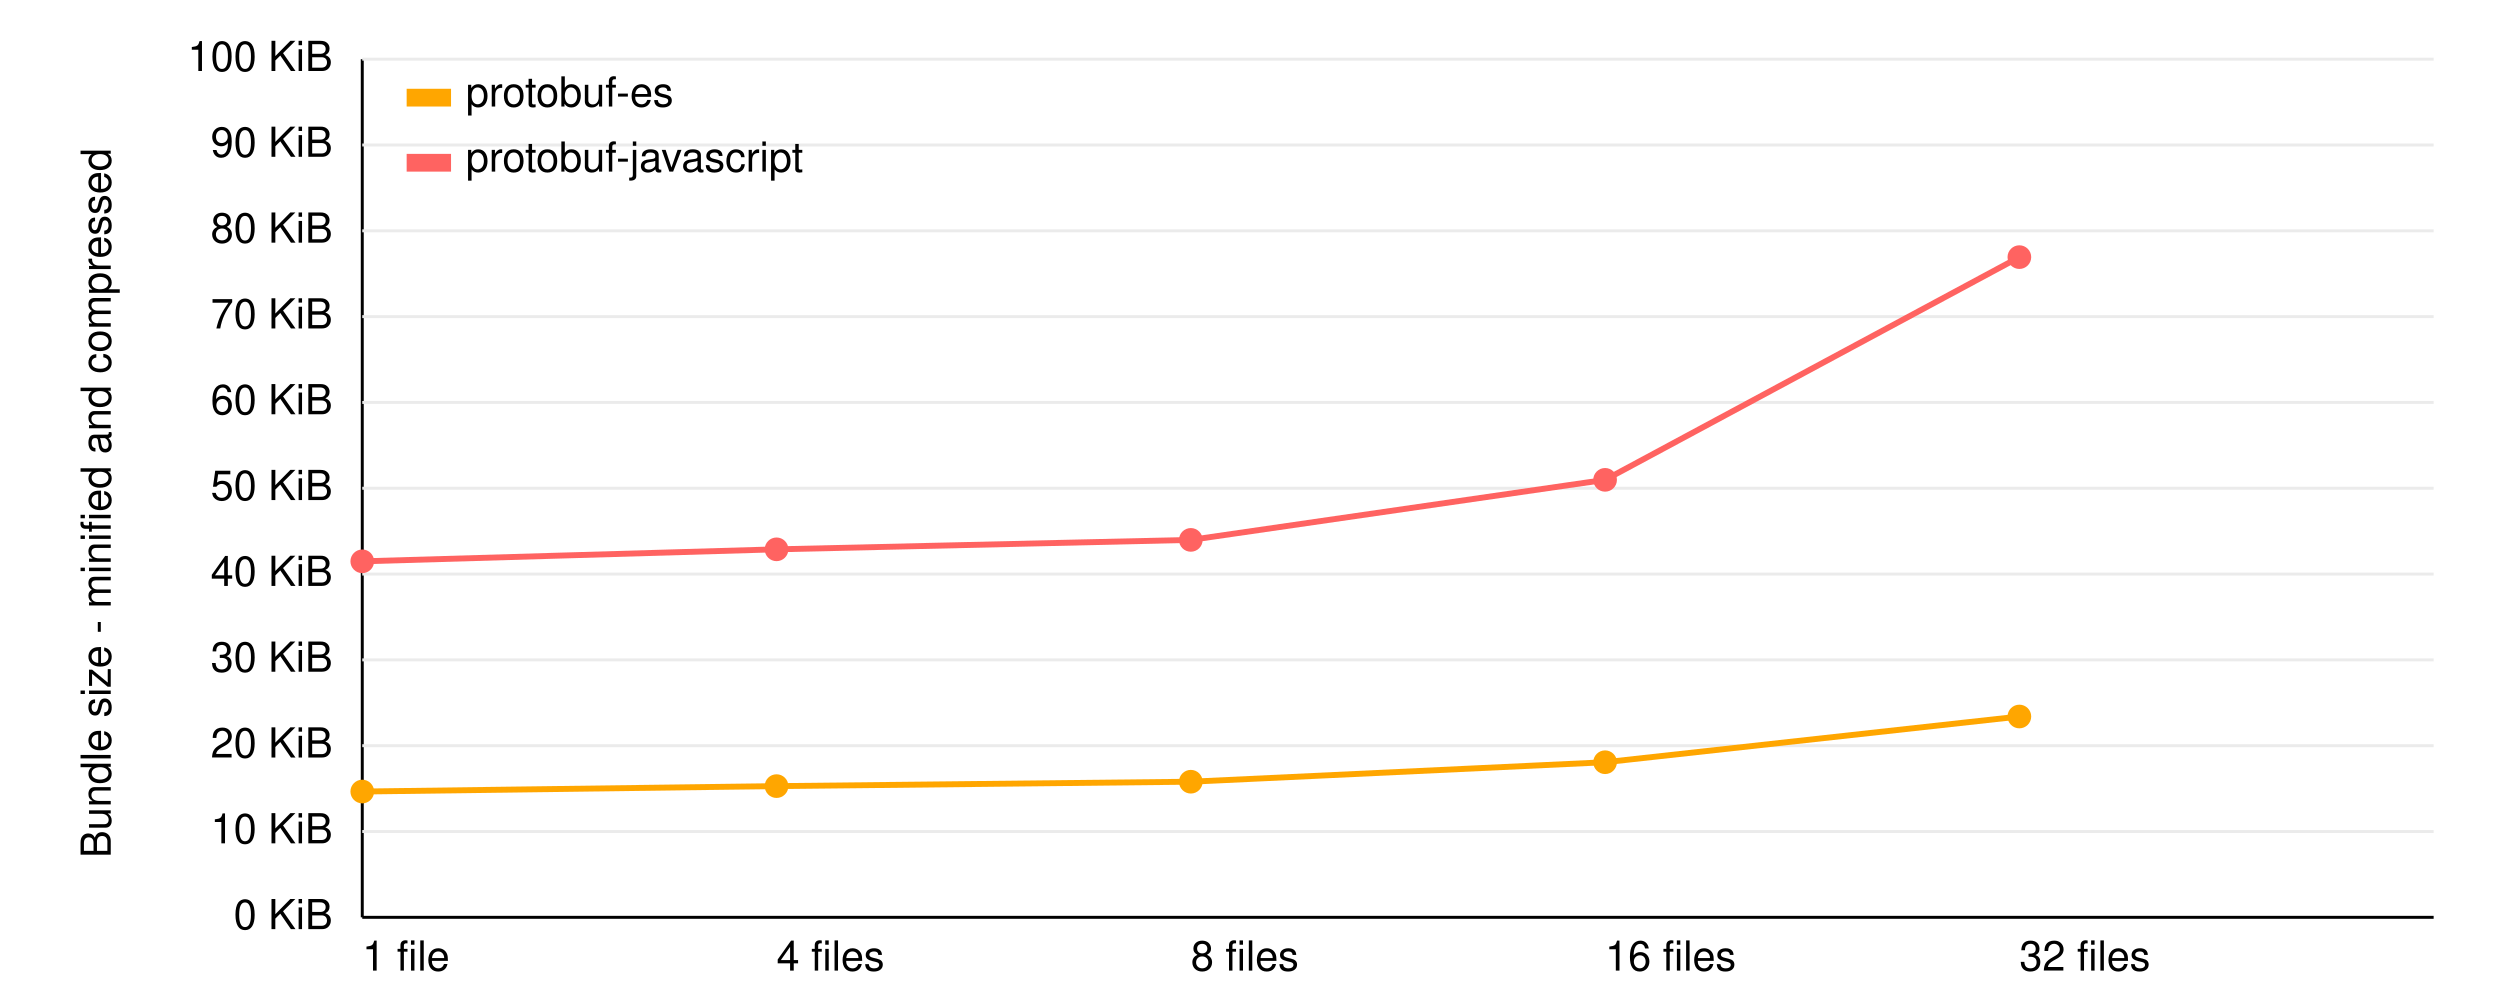
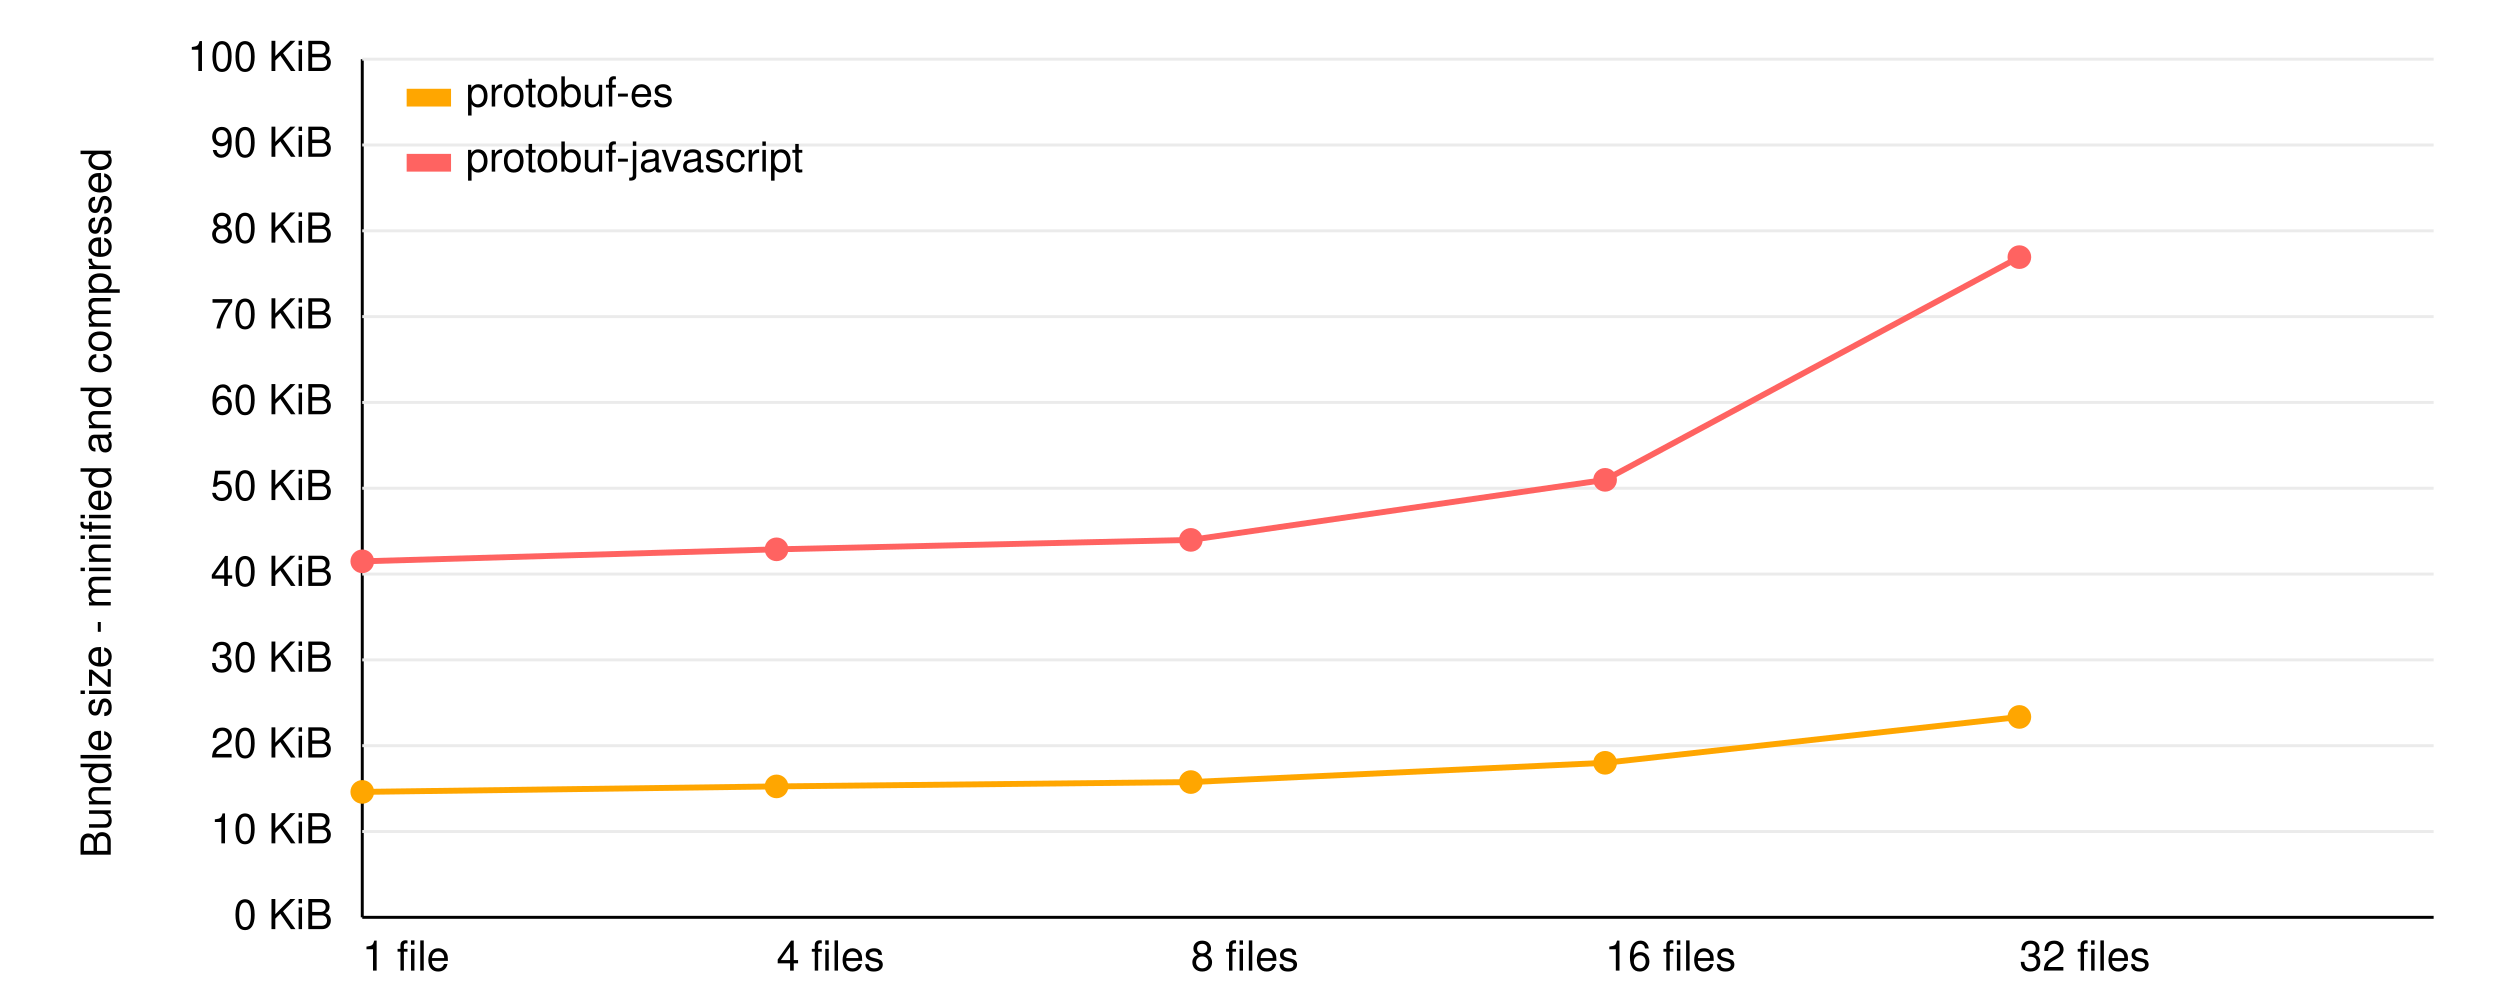
<svg xmlns="http://www.w3.org/2000/svg" version="1.1" width="820px" height="330px" viewBox="0 0 820 340" class="chart">
  <style>
      
      text {
        font: 14px Verdana, Helvetica, Arial, sans-serif;
      }
      
    </style>
  <g transform="translate(110,310)">
    <line y1="0" x2="700" stroke="black" />
    <text x="0" y="18" text-anchor="start">1 file</text>
    <text x="140" y="18" text-anchor="start">4 files</text>
    <text x="280" y="18" text-anchor="start">8 files</text>
    <text x="420" y="18" text-anchor="start">16 files</text>
    <text x="560" y="18" text-anchor="start">32 files</text>
  </g>
  <g transform="translate(110, 20)">
    <line x1="0" x2="0" y1="0" y2="290" stroke="black" />
    <g transform="rotate(-90), translate(-150,-85)">
      <text text-anchor="middle">Bundle size - minified and compressed</text>
    </g>
    <text x="-10" y="4" text-anchor="end">100 KiB</text>
    <line x1="0" x2="700" y1="0" y2="0" stroke="#ebebeb" />
    <text x="-10" y="33" text-anchor="end">90 KiB</text>
    <line x1="0" x2="700" y1="29" y2="29" stroke="#ebebeb" />
    <text x="-10" y="62" text-anchor="end">80 KiB</text>
    <line x1="0" x2="700" y1="58" y2="58" stroke="#ebebeb" />
    <text x="-10" y="91" text-anchor="end">70 KiB</text>
    <line x1="0" x2="700" y1="87" y2="87" stroke="#ebebeb" />
    <text x="-10" y="120" text-anchor="end">60 KiB</text>
    <line x1="0" x2="700" y1="116" y2="116" stroke="#ebebeb" />
    <text x="-10" y="149" text-anchor="end">50 KiB</text>
    <line x1="0" x2="700" y1="145" y2="145" stroke="#ebebeb" />
    <text x="-10" y="178" text-anchor="end">40 KiB</text>
    <line x1="0" x2="700" y1="174" y2="174" stroke="#ebebeb" />
    <text x="-10" y="207" text-anchor="end">30 KiB</text>
    <line x1="0" x2="700" y1="203" y2="203" stroke="#ebebeb" />
    <text x="-10" y="236" text-anchor="end">20 KiB</text>
    <line x1="0" x2="700" y1="232" y2="232" stroke="#ebebeb" />
    <text x="-10" y="265" text-anchor="end">10 KiB</text>
    <line x1="0" x2="700" y1="261" y2="261" stroke="#ebebeb" />
    <text x="-10" y="294" text-anchor="end">0 KiB</text>
  </g>
  <g transform="translate(110, 20)">
-     <polyline fill="none" stroke="#ffa600" stroke-width="2" points="0,247.491 140,245.662 280,244.172 420,237.585 560,222.136">
+     <polyline fill="none" stroke="#ffa600" stroke-width="2" points="0,247.616 140,245.758 280,244.291 420,237.78 560,222.283">
    </polyline>
-     <circle cx="0" cy="247.491" r="4" fill="#ffa600" />
-     <circle cx="140" cy="245.662" r="4" fill="#ffa600" />
-     <circle cx="280" cy="244.172" r="4" fill="#ffa600" />
-     <circle cx="420" cy="237.585" r="4" fill="#ffa600" />
-     <circle cx="560" cy="222.136" r="4" fill="#ffa600" />
+     <circle cx="0" cy="247.616" r="4" fill="#ffa600" />
+     <circle cx="140" cy="245.758" r="4" fill="#ffa600" />
+     <circle cx="280" cy="244.291" r="4" fill="#ffa600" />
+     <circle cx="420" cy="237.78" r="4" fill="#ffa600" />
+     <circle cx="560" cy="222.283" r="4" fill="#ffa600" />
  </g>
  <g transform="translate(110, 20)">
    <polyline fill="none" stroke="#ff6361" stroke-width="2" points="0,169.692 140,165.64 280,162.451 420,142.157 560,66.893">
    </polyline>
    <circle cx="0" cy="169.692" r="4" fill="#ff6361" />
    <circle cx="140" cy="165.64" r="4" fill="#ff6361" />
    <circle cx="280" cy="162.451" r="4" fill="#ff6361" />
    <circle cx="420" cy="142.157" r="4" fill="#ff6361" />
    <circle cx="560" cy="66.893" r="4" fill="#ff6361" />
  </g>
  <g transform="translate(125, 30)">
    <g transform="translate(0, 0)">
      <rect width="15" height="6" fill="#ffa600" />
      <text x="20" y="6">protobuf-es</text>
    </g>
    <g transform="translate(0, 22)">
      <rect width="15" height="6" fill="#ff6361" />
      <text x="20" y="6">protobuf-javascript</text>
    </g>
  </g>
</svg>
